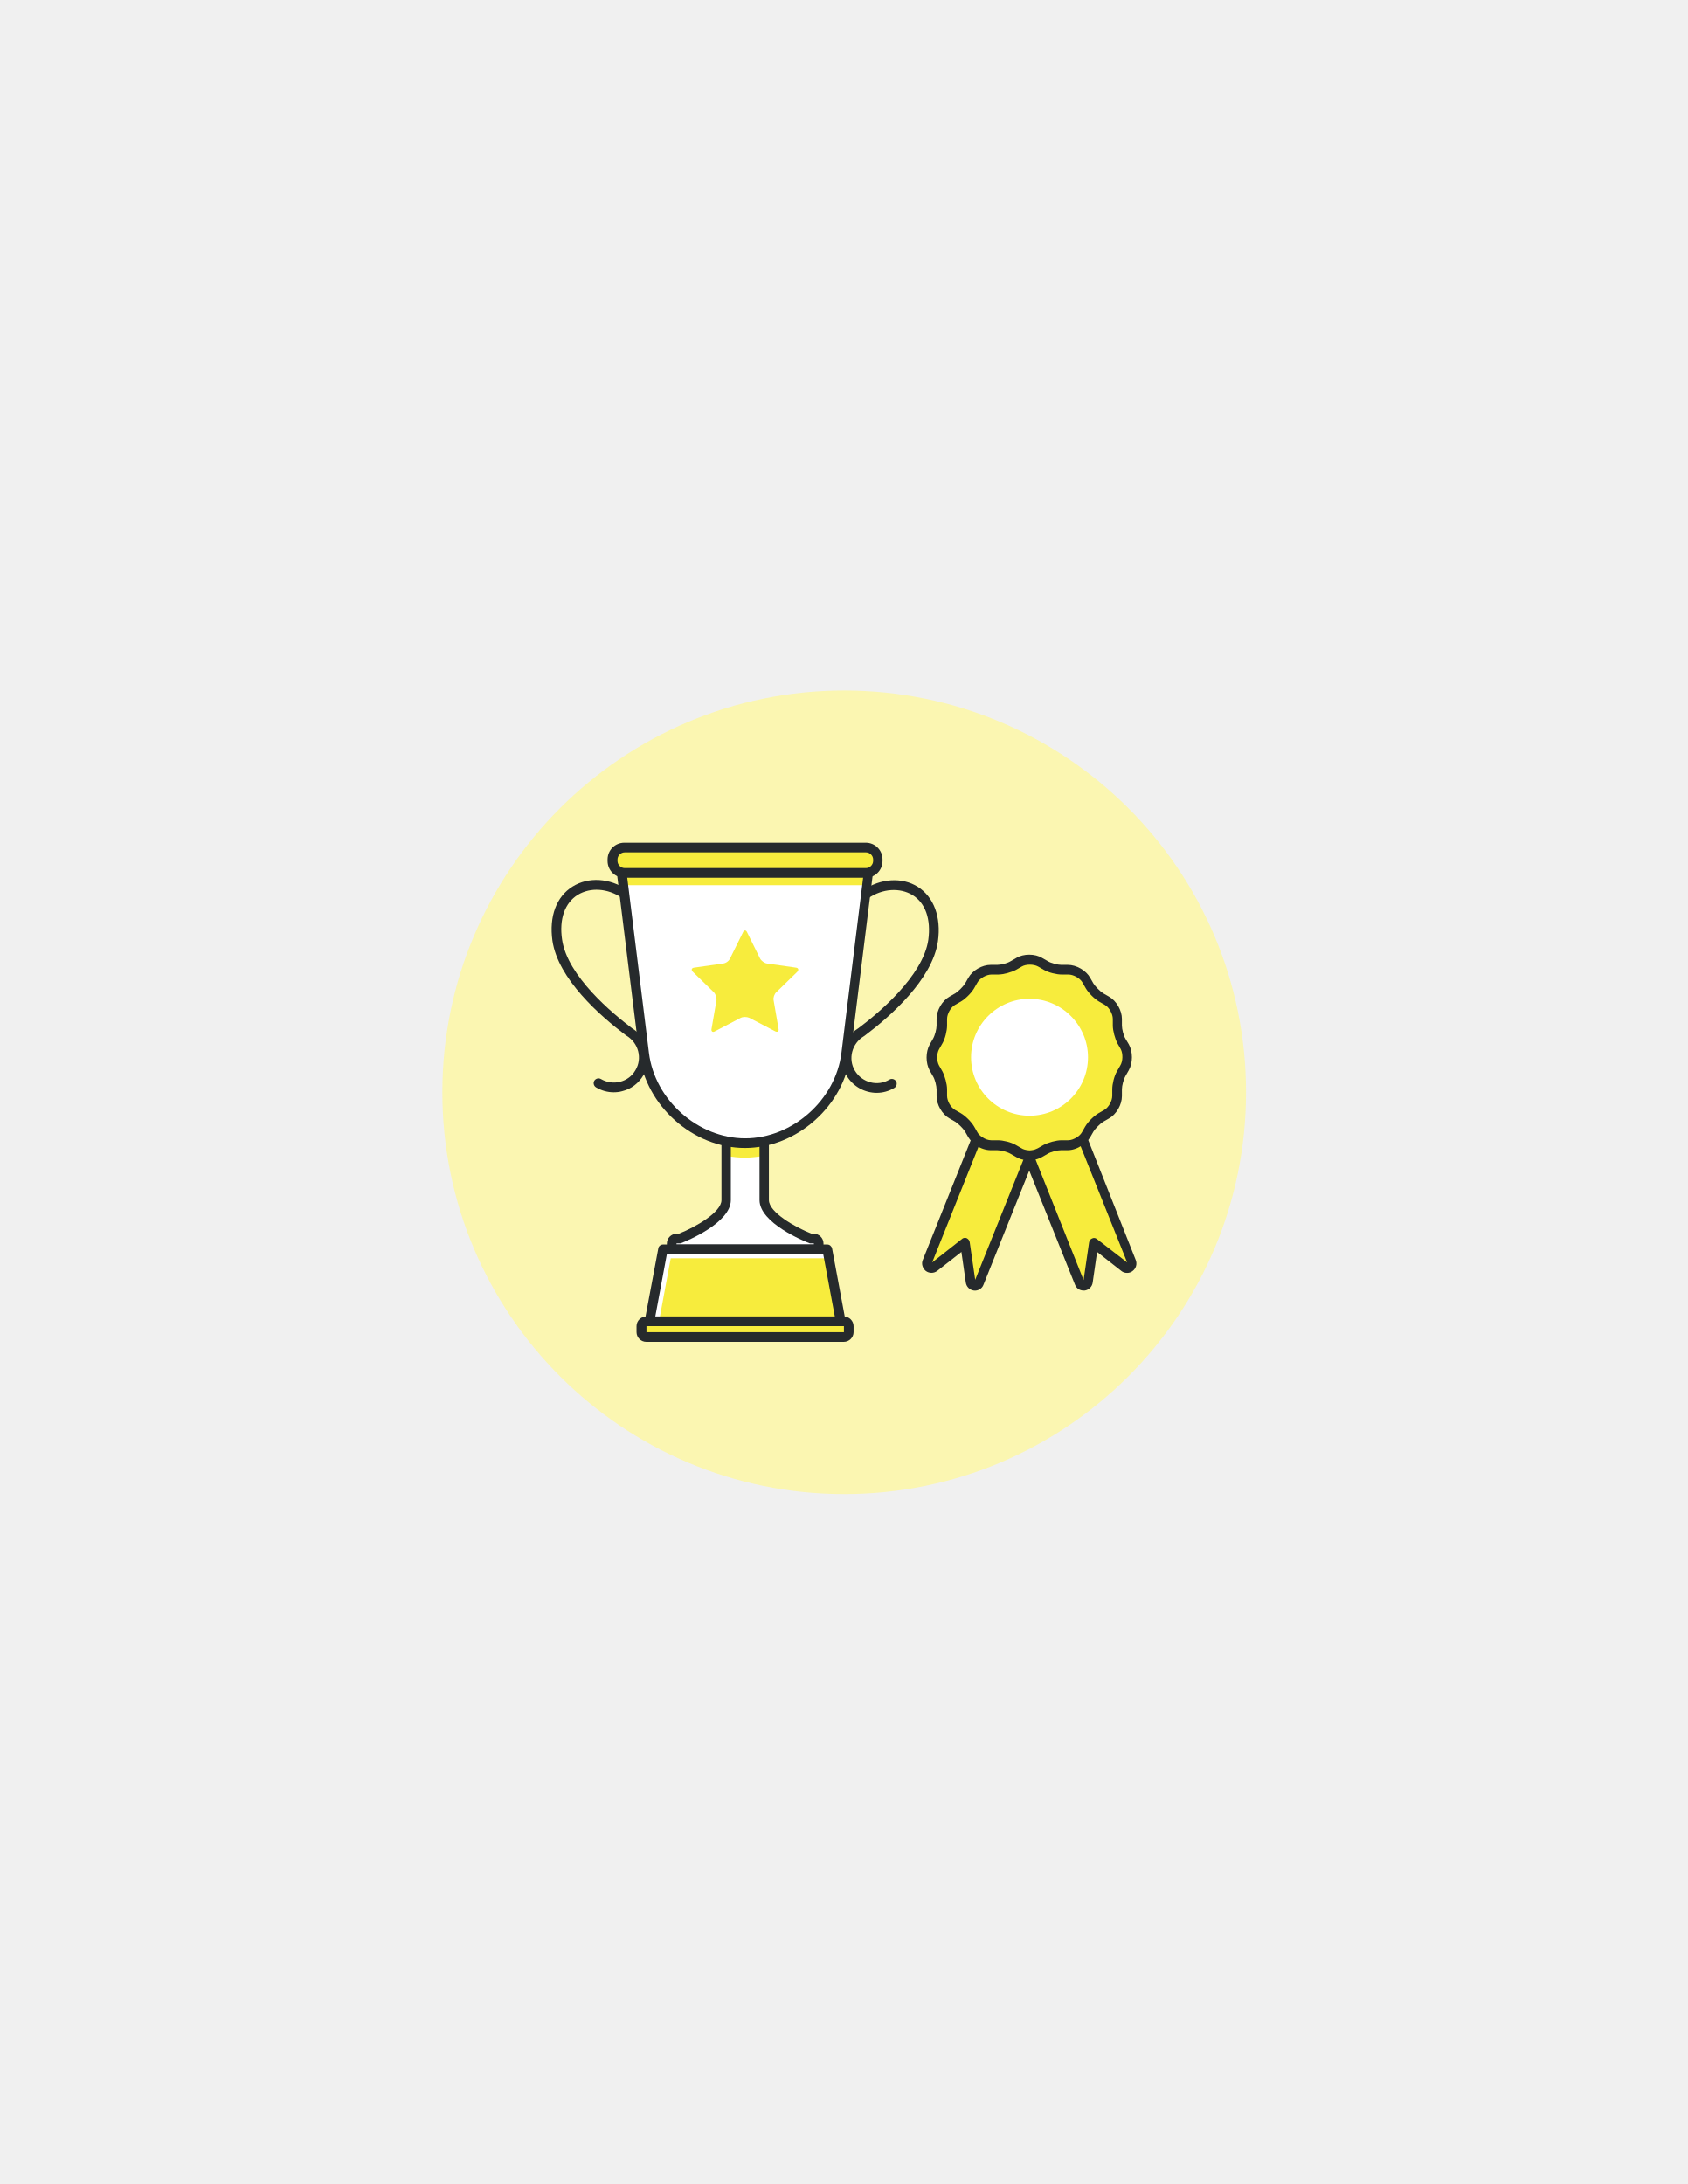
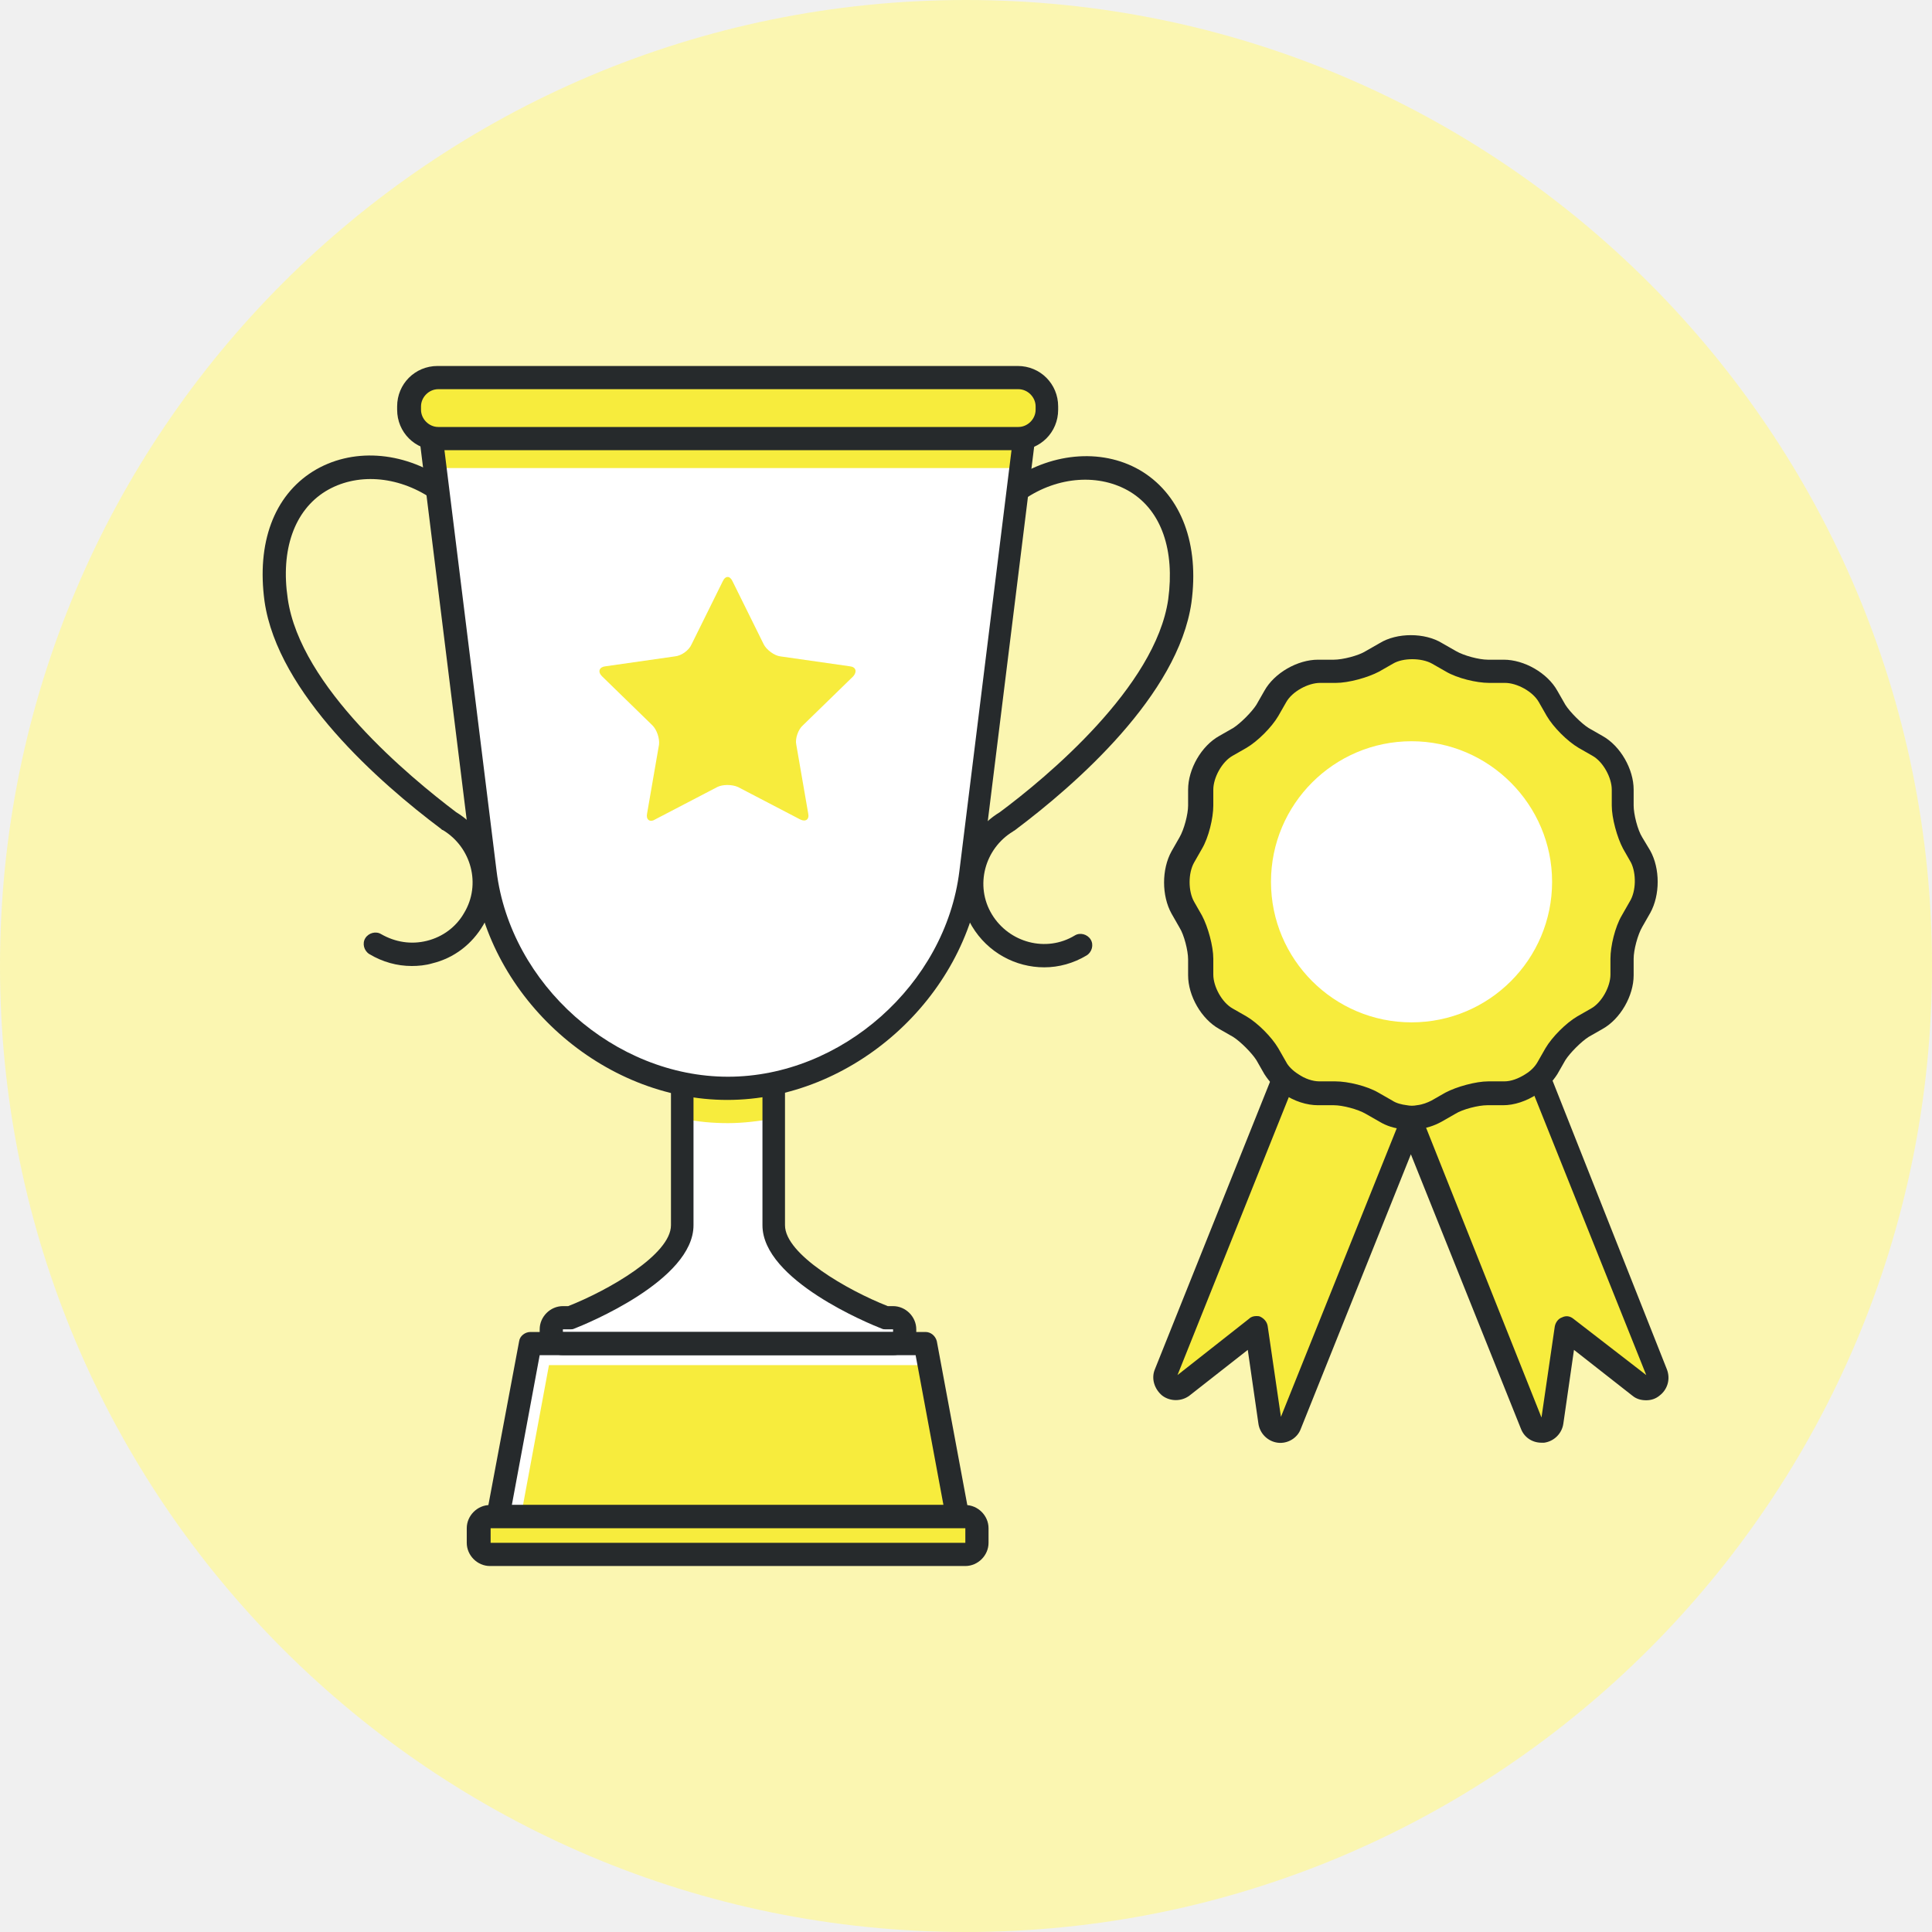
- <svg xmlns="http://www.w3.org/2000/svg" version="1.1" id="Layer_1" x="0px" y="0px" viewBox="0 0 612 792" style="enable-background:new 0 0 612 792;" xml:space="preserve">
+ <svg xmlns="http://www.w3.org/2000/svg" version="1.1" x="0px" y="0px" width="291.4px" height="291.4px" viewBox="0 0 291.4 291.4" style="enable-background:new 0 0 291.4 291.4;" xml:space="preserve">
  <style type="text/css">
	.st0{fill:#FBF6B1;}
	.st1{fill:#FFFFFF;}
	.st2{fill:#F7EC3D;}
	.st3{fill:#262A2C;}
</style>
-   <circle class="st0" cx="306.1" cy="396.1" r="145.7" />
+   <defs>
+ </defs>
+   <circle class="st0" cx="145.7" cy="145.7" r="145.7" />
  <g>
-     <path class="st1" d="M295.1,449.1H294c0,0-16.9-6.6-16.9-14c0-4.1,0-24,0-24h-6h-1.8h-6c0,0,0,19.9,0,24c0,7.4-16.9,14-16.9,14   h-1.1c-1,0-1.7,0.8-1.7,1.7v0.4c0,1,0.8,1.7,1.7,1.7h49.8c1,0,1.7-0.8,1.7-1.7v-0.4C296.8,449.9,296,449.1,295.1,449.1z" />
-     <path class="st2" d="M269.3,411.2h-6c0,0,0,3.5,0,7.9c2.3,0.5,4.6,0.7,6.9,0.7s4.7-0.3,6.9-0.7c0-4.4,0-7.9,0-7.9h-6H269.3z" />
-     <path class="st3" d="M332.8,321.6c-5.7-3.6-13.5-3.1-19.8,1.2c-0.8,0.5-1,1.6-0.5,2.4c0.5,0.8,1.6,1,2.4,0.5   c5.1-3.5,11.4-3.9,16-1.1c4.7,2.9,6.7,8.8,5.7,16.2c-1.9,13.2-18.4,26.9-25.4,32.1c0,0,0,0,0,0c-2.8,1.7-4.8,4.4-5.6,7.6   c-0.8,3.3-0.3,6.7,1.4,9.6c2.4,4,6.6,6.2,10.9,6.2c2.2,0,4.4-0.6,6.4-1.8c0.8-0.5,1.1-1.6,0.6-2.4c-0.5-0.8-1.6-1.1-2.4-0.6   c-4.3,2.6-9.9,1.1-12.5-3.2c-2.6-4.3-1.1-9.9,3.2-12.5c0.1-0.1,0.2-0.1,0.3-0.2c9.2-6.9,24.6-20.4,26.6-34.3   C341.3,332.5,338.6,325.3,332.8,321.6z" />
-     <path class="st3" d="M229.2,372.9C229.2,372.9,229.2,372.9,229.2,372.9c-7-5.3-23.5-18.9-25.4-32.2c-1.1-7.4,1-13.3,5.7-16.2   c4.6-2.8,10.8-2.4,16,1.1c0.8,0.5,1.9,0.3,2.4-0.5c0.5-0.8,0.3-1.9-0.5-2.4c-6.3-4.3-14-4.8-19.8-1.2c-5.9,3.7-8.5,10.8-7.3,19.6   c2,13.9,17.4,27.4,26.6,34.3c0.1,0.1,0.2,0.2,0.3,0.2c4.3,2.6,5.8,8.2,3.2,12.5c-1.2,2.1-3.2,3.6-5.6,4.2c-2.4,0.6-4.8,0.2-6.9-1   c-0.8-0.5-1.9-0.2-2.4,0.6c-0.5,0.8-0.2,1.9,0.6,2.4c2,1.2,4.2,1.8,6.4,1.8c1,0,2.1-0.1,3.1-0.4c3.3-0.8,6-2.9,7.7-5.8   c1.7-2.9,2.2-6.3,1.4-9.6C234,377.3,232,374.6,229.2,372.9z" />
-     <polygon class="st2" points="240.4,453 235.5,479.1 304.9,479.1 300,453  " />
-     <polygon class="st1" points="241.4,452.3 236.5,478.4 239.1,478.4 243.2,456.3 301.7,456.3 301,452.3  " />
-     <path class="st3" d="M295.1,447.4h-0.8c-6.1-2.4-15.5-7.8-15.5-12.2v-24c0-1-0.8-1.7-1.7-1.7h-13.8c-1,0-1.7,0.8-1.7,1.7v24   c0,4.4-9.4,9.8-15.5,12.2h-0.8c-1.9,0-3.5,1.6-3.5,3.5v0.4c0,1.9,1.6,3.5,3.5,3.5h49.8c1.9,0,3.5-1.6,3.5-3.5v-0.4   C298.6,449,297,447.4,295.1,447.4z M295.1,451.3l-49.8,0l0-0.4h1.1c0.2,0,0.4,0,0.6-0.1c1.8-0.7,18-7.3,18-15.6v-22.2h10.4v22.2   c0,8.3,16.2,14.9,18,15.6c0.2,0.1,0.4,0.1,0.6,0.1l1.1,0L295.1,451.3z M295.1,453v-1.7V453z" />
-     <path class="st1" d="M314,314.7h-5.1c-3.4,0-20.9,0-38.7,0s-35.3,0-38.7,0h-5.1c-0.7,0-1.1,0.5-1,1.2l4.6,36.8l3.7,29.4   c2.2,17.9,18.7,32.6,36.6,32.6s34.4-14.6,36.6-32.6l0.1-0.6v0l8.2-65.6C315.1,315.2,314.6,314.7,314,314.7z" />
-     <path class="st2" d="M314,314.7h-87.6c-0.7,0-1.1,0.5-1,1.2l0.6,5.1h88.4l0.6-5.1C315.1,315.2,314.6,314.7,314,314.7z" />
-     <path class="st2" d="M306,479.1h-71.7c-1,0-1.7,0.8-1.7,1.7v2.2c0,1,0.8,1.7,1.7,1.7H306c1,0,1.7-0.8,1.7-1.7v-2.2   C307.7,479.9,307,479.1,306,479.1z" />
-     <path class="st3" d="M306,477.4h-71.7c-1.9,0-3.5,1.6-3.5,3.5v2.2c0,1.9,1.6,3.5,3.5,3.5H306c1.9,0,3.5-1.6,3.5-3.5v-2.2   C309.5,479,307.9,477.4,306,477.4z M306,484.9v-1.7V484.9z M306,483.1h-71.6v-2.2H306L306,483.1z" />
-     <path class="st2" d="M288.6,350.9l-10.5-1.5c-0.9-0.1-2.1-1-2.5-1.8l-4.7-9.5c-0.4-0.9-1.1-0.9-1.5,0l-4.7,9.5   c-0.4,0.9-1.5,1.7-2.5,1.8l-10.5,1.5c-0.9,0.1-1.2,0.8-0.5,1.5l7.6,7.4c0.7,0.7,1.1,2,1,2.9l-1.8,10.4c-0.2,0.9,0.4,1.4,1.2,0.9   l9.4-4.9c0.8-0.4,2.2-0.4,3.1,0l9.4,4.9c0.8,0.4,1.4,0,1.2-0.9l-1.8-10.4c-0.2-0.9,0.3-2.3,1-2.9l7.6-7.4   C289.7,351.7,289.5,351,288.6,350.9z" />
-     <path class="st3" d="M314,312.9h-87.6c-0.8,0-1.6,0.3-2.1,0.9c-0.5,0.6-0.8,1.4-0.7,2.2l8.2,66.2c2.3,18.8,19.5,34.1,38.3,34.1   s36-15.3,38.3-34.1l8.2-66.2c0.1-0.8-0.1-1.6-0.7-2.2C315.6,313.3,314.8,312.9,314,312.9z M305.1,381.8c-2.1,17.1-17.8,31-34.9,31   s-32.8-13.9-34.9-31l-8.1-65.4h86L305.1,381.8z" />
-     <path class="st2" d="M313.9,307.3h-87.5c-2.4,0-4.4,2-4.4,4.4v0.5c0,2.4,2,4.4,4.4,4.4h87.5c2.4,0,4.4-2,4.4-4.4v-0.5   C318.3,309.3,316.3,307.3,313.9,307.3z" />
-     <path class="st3" d="M313.9,305.6h-87.5c-3.4,0-6.1,2.7-6.1,6.1v0.5c0,3.4,2.7,6.1,6.1,6.1h87.5c3.4,0,6.1-2.7,6.1-6.1v-0.5   C320,308.3,317.3,305.6,313.9,305.6z M316.6,312.2c0,1.4-1.2,2.6-2.6,2.6h-87.5c-1.4,0-2.6-1.2-2.6-2.6v-0.5c0-1.4,1.2-2.6,2.6-2.6   h87.5c1.4,0,2.6,1.2,2.6,2.6V312.2z" />
-     <path class="st3" d="M301.7,452.7c-0.2-0.8-0.9-1.4-1.7-1.4h-59.6c-0.8,0-1.6,0.6-1.7,1.4l-4.9,26.1c-0.1,0.5,0,1,0.4,1.4   c0.3,0.4,0.8,0.6,1.3,0.6h69.4c0,0,0,0,0,0c1,0,1.7-0.8,1.7-1.7c0-0.2,0-0.4-0.1-0.6L301.7,452.7z M237.6,477.4l4.2-22.6h56.7   l4.2,22.6H237.6z" />
-     <path class="st2" d="M392,411.9c-0.2-0.5-0.6-0.8-1-1c-0.5-0.1-1-0.1-1.4,0.2c-0.8,0.5-1.7,0.8-2.4,0.8h-2.4   c-2.2,0-5.4,0.9-7.3,1.9l-2.1,1.2c-0.4,0.2-1,0.4-1.6,0.5c-0.2,0-0.4,0.1-0.6,0.2c-0.2-0.1-0.4-0.2-0.6-0.2   c-0.6-0.1-1.2-0.2-1.6-0.5l-2.1-1.2c-1.9-1.1-5.1-1.9-7.3-1.9h-2.4c-0.7,0-1.6-0.3-2.4-0.8c-0.4-0.3-0.9-0.3-1.4-0.2   c-0.5,0.1-0.8,0.5-1,1l-18.3,45.7c-0.3,0.7-0.1,1.5,0.5,1.9c0.6,0.4,1.4,0.4,2,0l11.2-8.8l2,14.1c0.1,0.7,0.7,1.3,1.4,1.4   c0.1,0,0.1,0,0.2,0c0.7,0,1.3-0.4,1.5-1l18.2-45.5l18.2,45.5c0.2,0.6,0.9,1,1.5,1c0.1,0,0.1,0,0.2,0c0.7-0.1,1.3-0.7,1.4-1.4   l2-14.1l11.2,8.8c0.6,0.5,1.4,0.5,2,0c0.6-0.4,0.8-1.2,0.5-1.9L392,411.9z" />
-     <path class="st3" d="M393.7,411.2c-0.4-0.9-1.2-1.7-2.1-2c-1-0.3-2-0.1-2.9,0.4c-0.6,0.4-1.2,0.6-1.5,0.6h-2.4   c-2.5,0-6,0.9-8.1,2.2l-2.1,1.2c-0.1,0.1-0.5,0.2-0.9,0.2c-0.1,0-0.3,0-0.4,0.1c-0.1,0-0.3-0.1-0.4-0.1c-0.4,0-0.7-0.2-0.9-0.2   l-2.1-1.2c-2.2-1.2-5.7-2.2-8.1-2.2h-2.4c-0.3,0-0.9-0.2-1.5-0.6c-0.8-0.5-1.9-0.7-2.9-0.4c-1,0.3-1.7,1-2.1,2l-18.3,45.7   c-0.6,1.4-0.1,3,1.1,4c1.2,0.9,2.9,0.9,4.1,0l8.8-6.9l1.6,11.1c0.2,1.5,1.4,2.7,2.9,2.9c1.5,0.2,3-0.7,3.5-2.1l16.6-41.4l16.6,41.4   c0.5,1.3,1.7,2.1,3.1,2.1c0.1,0,0.3,0,0.4,0c1.5-0.2,2.7-1.4,2.9-2.9l1.6-11.1l8.8,6.9c0.6,0.5,1.3,0.7,2.1,0.7h0   c0.7,0,1.4-0.2,2-0.7c1.2-0.9,1.7-2.5,1.1-4L393.7,411.2z M397.7,449.3c-0.5-0.4-1.1-0.5-1.7-0.2c-0.6,0.2-1,0.8-1.1,1.4l-2,13.7   L374.9,419c-0.3-0.7-0.9-1.1-1.6-1.1c-0.7,0-1.4,0.4-1.6,1.1l-18.1,45.1l-2-13.7c-0.1-0.6-0.5-1.1-1.1-1.4   c-0.2-0.1-0.4-0.1-0.6-0.1c-0.4,0-0.8,0.1-1.1,0.4l-10.8,8.5l18.1-45.2c1.1,0.7,2.2,1.1,3.3,1.1h2.4c1.9,0,4.8,0.8,6.4,1.7l2.1,1.2   c0.6,0.4,1.4,0.6,2.2,0.7c0.5,0.3,1.1,0.3,1.6,0c0.9-0.1,1.6-0.3,2.3-0.7l2.1-1.2c1.6-0.9,4.5-1.7,6.4-1.7h2.4c1,0,2.2-0.4,3.3-1.1   l18.1,45.2L397.7,449.3z" />
-     <path class="st2" d="M406.5,377.6c-0.8-1.4-1.5-4-1.5-5.6v-2.4c0-2.5-1.7-5.4-3.8-6.6l-2.1-1.2c-1.4-0.8-3.3-2.7-4.1-4.1l-1.2-2.1   c-1.2-2.1-4.1-3.8-6.6-3.8h-2.4c-1.6,0-4.2-0.7-5.6-1.5l-2.1-1.2c-1-0.6-2.4-0.9-3.8-0.9c-1.4,0-2.8,0.3-3.8,0.9l-2.1,1.2   c-1.4,0.8-4,1.5-5.6,1.5h-2.4c-2.5,0-5.4,1.7-6.6,3.8l-1.2,2.1c-0.8,1.4-2.7,3.3-4.1,4.1l-2.1,1.2c-2.1,1.2-3.8,4.1-3.8,6.6v2.4   c0,1.6-0.7,4.2-1.5,5.6l-1.2,2.1c-1.2,2.1-1.2,5.5,0,7.6l1.2,2.1c0.8,1.4,1.5,4,1.5,5.6v2.4c0,2.5,1.7,5.4,3.8,6.6l2.1,1.2   c1.4,0.8,3.3,2.7,4.1,4.1l1.2,2.1c0.5,0.9,1.3,1.7,2.4,2.4c1.4,0.9,2.8,1.4,4.2,1.4h2.4c1.6,0,4.2,0.7,5.6,1.5l2.1,1.2   c0.8,0.5,1.8,0.8,2.9,0.9c0.3,0,0.6,0.1,0.9,0.1c0.3,0,0.6,0,0.9-0.1c1.1-0.1,2.1-0.4,2.9-0.9l2.1-1.2c1.4-0.8,4-1.5,5.6-1.5h2.4   c1.4,0,2.9-0.5,4.2-1.4c1-0.7,1.9-1.5,2.4-2.4l1.2-2.1c0.8-1.4,2.7-3.3,4.1-4.1l2.1-1.2c2.1-1.2,3.8-4.1,3.8-6.6V395   c0-1.6,0.7-4.2,1.5-5.6l1.2-2.1c1.2-2.1,1.2-5.5,0-7.6L406.5,377.6z" />
-     <path class="st3" d="M408.1,376.7c-0.7-1.1-1.3-3.5-1.3-4.8v-2.4c0-3.1-2-6.6-4.7-8.1l-2.1-1.2c-1.1-0.7-2.8-2.4-3.5-3.5l-1.2-2.1   c-1.5-2.7-5-4.7-8.1-4.7h-2.4c-1.3,0-3.6-0.6-4.8-1.3l-2.1-1.2c-1.3-0.8-3-1.2-4.7-1.2c-1.7,0-3.4,0.4-4.7,1.2l-2.1,1.2   c-1.1,0.7-3.5,1.3-4.8,1.3h-2.4c-3.1,0-6.6,2-8.1,4.7l-1.2,2.1c-0.7,1.1-2.4,2.8-3.5,3.5l-2.1,1.2c-2.7,1.5-4.7,5-4.7,8.1v2.4   c0,1.3-0.6,3.6-1.3,4.8l-1.2,2.1c-1.5,2.7-1.5,6.7,0,9.4l1.2,2.1c0.7,1.1,1.3,3.5,1.3,4.8v2.4c0,3.1,2,6.6,4.7,8.1l2.1,1.2   c1.1,0.7,2.8,2.4,3.5,3.5l1.2,2.1c0.7,1.1,1.7,2.2,2.9,3c1.6,1.1,3.5,1.7,5.2,1.7h2.4c1.3,0,3.6,0.6,4.8,1.3l2.1,1.2   c1,0.6,2.2,1,3.5,1.1c0.4,0,0.8,0.1,1.1,0.1c0.4,0,0.8,0,1.1-0.1c1.3-0.1,2.5-0.5,3.6-1.1l2.1-1.2c1.1-0.7,3.5-1.3,4.8-1.3h2.4   c1.7,0,3.5-0.6,5.2-1.7c1.3-0.8,2.3-1.9,3-3l1.2-2.1c0.7-1.1,2.4-2.8,3.5-3.5l2.1-1.2c2.7-1.5,4.7-5,4.7-8.1V395   c0-1.3,0.6-3.6,1.3-4.8l1.2-2.1c1.5-2.7,1.5-6.7,0-9.4L408.1,376.7z M406.2,386.4l-1.2,2.1c-1,1.7-1.7,4.6-1.7,6.5v2.4   c0,1.8-1.3,4.2-2.9,5.1l-2.1,1.2c-1.7,1-3.8,3.1-4.8,4.8l-1.2,2.1c-0.4,0.7-1,1.3-1.8,1.8c-1.1,0.7-2.2,1.1-3.2,1.1h-2.4   c-1.9,0-4.8,0.8-6.5,1.7l-2.1,1.2c-0.6,0.3-1.3,0.6-2.2,0.7c-0.5,0.1-1,0.1-1.5,0c-0.8-0.1-1.6-0.3-2.2-0.7l-2.1-1.2   c-1.7-1-4.6-1.7-6.5-1.7h-2.4c-1,0-2.2-0.4-3.2-1.1c-0.8-0.5-1.5-1.2-1.8-1.8l-1.2-2.1c-1-1.7-3.1-3.8-4.8-4.8l-2.1-1.2   c-1.6-0.9-2.9-3.3-2.9-5.1V395c0-1.9-0.8-4.8-1.7-6.5l-1.2-2.1c-0.9-1.6-0.9-4.3,0-5.9l1.2-2.1c1-1.7,1.7-4.6,1.7-6.5v-2.4   c0-1.8,1.3-4.2,2.9-5.1l2.1-1.2c1.7-1,3.8-3.1,4.8-4.8l1.2-2.1c0.9-1.6,3.3-2.9,5.1-2.9h2.4c1.9,0,4.8-0.8,6.5-1.7l2.1-1.2   c1.5-0.9,4.3-0.9,5.9,0l2.1,1.2c1.7,1,4.6,1.7,6.5,1.7h2.4c1.8,0,4.2,1.3,5.1,2.9l1.2,2.1c1,1.7,3.1,3.8,4.8,4.8l2.1,1.2   c1.6,0.9,2.9,3.3,2.9,5.1v2.4c0,1.9,0.8,4.8,1.7,6.5l1.2,2.1C407.2,382.1,407.2,384.8,406.2,386.4z" />
-     <path class="st1" d="M373.3,362.2c-11.7,0-21.2,9.5-21.2,21.2c0,11.7,9.5,21.2,21.2,21.2c11.7,0,21.2-9.5,21.2-21.2   C394.5,371.8,385,362.2,373.3,362.2z" />
+     <path class="st1" d="M134.7,198.7h-1.1c0,0-16.9-6.6-16.9-14c0-4.1,0-24,0-24h-6h-1.8h-6c0,0,0,19.9,0,24c0,7.4-16.9,14-16.9,14   h-1.1c-1,0-1.7,0.8-1.7,1.7v0.4c0,1,0.8,1.7,1.7,1.7h49.8c1,0,1.7-0.8,1.7-1.7v-0.4C136.4,199.5,135.6,198.7,134.7,198.7z" />
+     <path class="st2" d="M108.9,160.8h-6c0,0,0,3.5,0,7.9c2.3,0.5,4.6,0.7,6.9,0.7s4.7-0.3,6.9-0.7c0-4.4,0-7.9,0-7.9h-6H108.9z" />
+     <path class="st3" d="M172.4,71.2c-5.7-3.6-13.5-3.1-19.8,1.2c-0.8,0.5-1,1.6-0.5,2.4s1.6,1,2.4,0.5c5.1-3.5,11.4-3.9,16-1.1   c4.7,2.9,6.7,8.8,5.7,16.2c-1.9,13.2-18.4,26.9-25.4,32.1l0,0c-2.8,1.7-4.8,4.4-5.6,7.6c-0.8,3.3-0.3,6.7,1.4,9.6   c2.4,4,6.6,6.2,10.9,6.2c2.2,0,4.4-0.6,6.4-1.8c0.8-0.5,1.1-1.6,0.6-2.4s-1.6-1.1-2.4-0.6c-4.3,2.6-9.9,1.1-12.5-3.2   c-2.6-4.3-1.1-9.9,3.2-12.5c0.1-0.1,0.2-0.1,0.3-0.2c9.2-6.9,24.6-20.4,26.6-34.3C180.9,82.1,178.2,74.9,172.4,71.2z" />
+     <path class="st3" d="M68.8,122.5L68.8,122.5c-7-5.3-23.5-18.9-25.4-32.2c-1.1-7.4,1-13.3,5.7-16.2c4.6-2.8,10.8-2.4,16,1.1   c0.8,0.5,1.9,0.3,2.4-0.5s0.3-1.9-0.5-2.4c-6.3-4.3-14-4.8-19.8-1.2c-5.9,3.7-8.5,10.8-7.3,19.6c2,13.9,17.4,27.4,26.6,34.3   c0.1,0.1,0.2,0.2,0.3,0.2c4.3,2.6,5.8,8.2,3.2,12.5c-1.2,2.1-3.2,3.6-5.6,4.2c-2.4,0.6-4.8,0.2-6.9-1c-0.8-0.5-1.9-0.2-2.4,0.6   c-0.5,0.8-0.2,1.9,0.6,2.4c2,1.2,4.2,1.8,6.4,1.8c1,0,2.1-0.1,3.1-0.4c3.3-0.8,6-2.9,7.7-5.8s2.2-6.3,1.4-9.6   C73.6,126.9,71.6,124.2,68.8,122.5z" />
+     <polygon class="st2" points="80,202.6 75.1,228.7 144.5,228.7 139.6,202.6  " />
+     <polygon class="st1" points="81,201.9 76.1,228 78.7,228 82.8,205.9 141.3,205.9 140.6,201.9  " />
+     <path class="st3" d="M134.7,197h-0.8c-6.1-2.4-15.5-7.8-15.5-12.2v-24c0-1-0.8-1.7-1.7-1.7h-13.8c-1,0-1.7,0.8-1.7,1.7v24   c0,4.4-9.4,9.8-15.5,12.2h-0.8c-1.9,0-3.5,1.6-3.5,3.5v0.4c0,1.9,1.6,3.5,3.5,3.5h49.8c1.9,0,3.5-1.6,3.5-3.5v-0.4   C138.2,198.6,136.6,197,134.7,197z M134.7,200.9H84.9v-0.4H86c0.2,0,0.4,0,0.6-0.1c1.8-0.7,18-7.3,18-15.6v-22.2H115v22.2   c0,8.3,16.2,14.9,18,15.6c0.2,0.1,0.4,0.1,0.6,0.1h1.1V200.9z M134.7,202.6v-1.7V202.6z" />
+     <path class="st1" d="M153.6,64.3h-5.1c-3.4,0-20.9,0-38.7,0s-35.3,0-38.7,0H66c-0.7,0-1.1,0.5-1,1.2l4.6,36.8l3.7,29.4   c2.2,17.9,18.7,32.6,36.6,32.6s34.4-14.6,36.6-32.6l0.1-0.6l0,0l8.2-65.6C154.7,64.8,154.2,64.3,153.6,64.3z" />
+     <path class="st2" d="M153.6,64.3H66c-0.7,0-1.1,0.5-1,1.2l0.6,5.1H154l0.6-5.1C154.7,64.8,154.2,64.3,153.6,64.3z" />
+     <path class="st2" d="M145.6,228.7H73.9c-1,0-1.7,0.8-1.7,1.7v2.2c0,1,0.8,1.7,1.7,1.7h71.7c1,0,1.7-0.8,1.7-1.7v-2.2   C147.3,229.5,146.6,228.7,145.6,228.7z" />
+     <path class="st3" d="M145.6,227H73.9c-1.9,0-3.5,1.6-3.5,3.5v2.2c0,1.9,1.6,3.5,3.5,3.5h71.7c1.9,0,3.5-1.6,3.5-3.5v-2.2   C149.1,228.6,147.5,227,145.6,227z M145.6,234.5v-1.7V234.5z M145.6,232.7H74v-2.2h71.6V232.7z" />
+     <path class="st2" d="M128.2,100.5L117.7,99c-0.9-0.1-2.1-1-2.5-1.8l-4.7-9.5c-0.4-0.9-1.1-0.9-1.5,0l-4.7,9.5   c-0.4,0.9-1.5,1.7-2.5,1.8l-10.5,1.5c-0.9,0.1-1.2,0.8-0.5,1.5l7.6,7.4c0.7,0.7,1.1,2,1,2.9l-1.8,10.4c-0.2,0.9,0.4,1.4,1.2,0.9   l9.4-4.9c0.8-0.4,2.2-0.4,3.1,0l9.4,4.9c0.8,0.4,1.4,0,1.2-0.9l-1.8-10.4c-0.2-0.9,0.3-2.3,1-2.9l7.6-7.4   C129.3,101.3,129.1,100.6,128.2,100.5z" />
+     <path class="st3" d="M153.6,62.5H66c-0.8,0-1.6,0.3-2.1,0.9s-0.8,1.4-0.7,2.2l8.2,66.2c2.3,18.8,19.5,34.1,38.3,34.1   s36-15.3,38.3-34.1l8.2-66.2c0.1-0.8-0.1-1.6-0.7-2.2C155.2,62.9,154.4,62.5,153.6,62.5z M144.7,131.4c-2.1,17.1-17.8,31-34.9,31   s-32.8-13.9-34.9-31L66.8,66h86L144.7,131.4z" />
+     <path class="st2" d="M153.5,56.9H66c-2.4,0-4.4,2-4.4,4.4v0.5c0,2.4,2,4.4,4.4,4.4h87.5c2.4,0,4.4-2,4.4-4.4v-0.5   C157.9,58.9,155.9,56.9,153.5,56.9z" />
+     <path class="st3" d="M153.5,55.2H66c-3.4,0-6.1,2.7-6.1,6.1v0.5c0,3.4,2.7,6.1,6.1,6.1h87.5c3.4,0,6.1-2.7,6.1-6.1v-0.5   C159.6,57.9,156.9,55.2,153.5,55.2z M156.2,61.8c0,1.4-1.2,2.6-2.6,2.6H66.1c-1.4,0-2.6-1.2-2.6-2.6v-0.5c0-1.4,1.2-2.6,2.6-2.6   h87.5c1.4,0,2.6,1.2,2.6,2.6V61.8z" />
+     <path class="st3" d="M141.3,202.3c-0.2-0.8-0.9-1.4-1.7-1.4H80c-0.8,0-1.6,0.6-1.7,1.4l-4.9,26.1c-0.1,0.5,0,1,0.4,1.4   c0.3,0.4,0.8,0.6,1.3,0.6h69.4l0,0c1,0,1.7-0.8,1.7-1.7c0-0.2,0-0.4-0.1-0.6L141.3,202.3z M77.2,227l4.2-22.6h56.7l4.2,22.6H77.2z" />
+     <path class="st2" d="M231.6,161.5c-0.2-0.5-0.6-0.8-1-1c-0.5-0.1-1-0.1-1.4,0.2c-0.8,0.5-1.7,0.8-2.4,0.8h-2.4   c-2.2,0-5.4,0.9-7.3,1.9l-2.1,1.2c-0.4,0.2-1,0.4-1.6,0.5c-0.2,0-0.4,0.1-0.6,0.2c-0.2-0.1-0.4-0.2-0.6-0.2   c-0.6-0.1-1.2-0.2-1.6-0.5l-2.1-1.2c-1.9-1.1-5.1-1.9-7.3-1.9h-2.4c-0.7,0-1.6-0.3-2.4-0.8c-0.4-0.3-0.9-0.3-1.4-0.2   c-0.5,0.1-0.8,0.5-1,1l-18.3,45.7c-0.3,0.7-0.1,1.5,0.5,1.9s1.4,0.4,2,0l11.2-8.8l2,14.1c0.1,0.7,0.7,1.3,1.4,1.4   c0.1,0,0.1,0,0.2,0c0.7,0,1.3-0.4,1.5-1l18.2-45.5l18.2,45.5c0.2,0.6,0.9,1,1.5,1c0.1,0,0.1,0,0.2,0c0.7-0.1,1.3-0.7,1.4-1.4   l2-14.1l11.2,8.8c0.6,0.5,1.4,0.5,2,0c0.6-0.4,0.8-1.2,0.5-1.9L231.6,161.5z" />
+     <path class="st3" d="M233.3,160.8c-0.4-0.9-1.2-1.7-2.1-2c-1-0.3-2-0.1-2.9,0.4c-0.6,0.4-1.2,0.6-1.5,0.6h-2.4   c-2.5,0-6,0.9-8.1,2.2l-2.1,1.2c-0.1,0.1-0.5,0.2-0.9,0.2c-0.1,0-0.3,0-0.4,0.1c-0.1,0-0.3-0.1-0.4-0.1c-0.4,0-0.7-0.2-0.9-0.2   l-2.1-1.2c-2.2-1.2-5.7-2.2-8.1-2.2H199c-0.3,0-0.9-0.2-1.5-0.6c-0.8-0.5-1.9-0.7-2.9-0.4c-1,0.3-1.7,1-2.1,2l-18.3,45.7   c-0.6,1.4-0.1,3,1.1,4c1.2,0.9,2.9,0.9,4.1,0l8.8-6.9l1.6,11.1c0.2,1.5,1.4,2.7,2.9,2.9c1.5,0.2,3-0.7,3.5-2.1l16.6-41.4l16.6,41.4   c0.5,1.3,1.7,2.1,3.1,2.1c0.1,0,0.3,0,0.4,0c1.5-0.2,2.7-1.4,2.9-2.9l1.6-11.1l8.8,6.9c0.6,0.5,1.3,0.7,2.1,0.7l0,0   c0.7,0,1.4-0.2,2-0.7c1.2-0.9,1.7-2.5,1.1-4L233.3,160.8z M237.3,198.9c-0.5-0.4-1.1-0.5-1.7-0.2c-0.6,0.2-1,0.8-1.1,1.4l-2,13.7   l-18-45.2c-0.3-0.7-0.9-1.1-1.6-1.1s-1.4,0.4-1.6,1.1l-18.1,45.1l-2-13.7c-0.1-0.6-0.5-1.1-1.1-1.4c-0.2-0.1-0.4-0.1-0.6-0.1   c-0.4,0-0.8,0.1-1.1,0.4l-10.8,8.5l18.1-45.2c1.1,0.7,2.2,1.1,3.3,1.1h2.4c1.9,0,4.8,0.8,6.4,1.7l2.1,1.2c0.6,0.4,1.4,0.6,2.2,0.7   c0.5,0.3,1.1,0.3,1.6,0c0.9-0.1,1.6-0.3,2.3-0.7l2.1-1.2c1.6-0.9,4.5-1.7,6.4-1.7h2.4c1,0,2.2-0.4,3.3-1.1l18.1,45.2L237.3,198.9z" />
+     <path class="st2" d="M246.1,127.2c-0.8-1.4-1.5-4-1.5-5.6v-2.4c0-2.5-1.7-5.4-3.8-6.6l-2.1-1.2c-1.4-0.8-3.3-2.7-4.1-4.1l-1.2-2.1   c-1.2-2.1-4.1-3.8-6.6-3.8h-2.4c-1.6,0-4.2-0.7-5.6-1.5l-2.1-1.2c-1-0.6-2.4-0.9-3.8-0.9s-2.8,0.3-3.8,0.9l-2.1,1.2   c-1.4,0.8-4,1.5-5.6,1.5H199c-2.5,0-5.4,1.7-6.6,3.8l-1.2,2.1c-0.8,1.4-2.7,3.3-4.1,4.1l-2.1,1.2c-2.1,1.2-3.8,4.1-3.8,6.6v2.4   c0,1.6-0.7,4.2-1.5,5.6l-1.2,2.1c-1.2,2.1-1.2,5.5,0,7.6l1.2,2.1c0.8,1.4,1.5,4,1.5,5.6v2.4c0,2.5,1.7,5.4,3.8,6.6l2.1,1.2   c1.4,0.8,3.3,2.7,4.1,4.1l1.2,2.1c0.5,0.9,1.3,1.7,2.4,2.4c1.4,0.9,2.8,1.4,4.2,1.4h2.4c1.6,0,4.2,0.7,5.6,1.5l2.1,1.2   c0.8,0.5,1.8,0.8,2.9,0.9c0.3,0,0.6,0.1,0.9,0.1s0.6,0,0.9-0.1c1.1-0.1,2.1-0.4,2.9-0.9l2.1-1.2c1.4-0.8,4-1.5,5.6-1.5h2.4   c1.4,0,2.9-0.5,4.2-1.4c1-0.7,1.9-1.5,2.4-2.4l1.2-2.1c0.8-1.4,2.7-3.3,4.1-4.1l2.1-1.2c2.1-1.2,3.8-4.1,3.8-6.6v-2.4   c0-1.6,0.7-4.2,1.5-5.6l1.2-2.1c1.2-2.1,1.2-5.5,0-7.6L246.1,127.2z" />
+     <path class="st3" d="M247.7,126.3c-0.7-1.1-1.3-3.5-1.3-4.8v-2.4c0-3.1-2-6.6-4.7-8.1l-2.1-1.2c-1.1-0.7-2.8-2.4-3.5-3.5l-1.2-2.1   c-1.5-2.7-5-4.7-8.1-4.7h-2.4c-1.3,0-3.6-0.6-4.8-1.3l-2.1-1.2c-1.3-0.8-3-1.2-4.7-1.2s-3.4,0.4-4.7,1.2l-2.1,1.2   c-1.1,0.7-3.5,1.3-4.8,1.3h-2.4c-3.1,0-6.6,2-8.1,4.7l-1.2,2.1c-0.7,1.1-2.4,2.8-3.5,3.5l-2.1,1.2c-2.7,1.5-4.7,5-4.7,8.1v2.4   c0,1.3-0.6,3.6-1.3,4.8l-1.2,2.1c-1.5,2.7-1.5,6.7,0,9.4l1.2,2.1c0.7,1.1,1.3,3.5,1.3,4.8v2.4c0,3.1,2,6.6,4.7,8.1l2.1,1.2   c1.1,0.7,2.8,2.4,3.5,3.5l1.2,2.1c0.7,1.1,1.7,2.2,2.9,3c1.6,1.1,3.5,1.7,5.2,1.7h2.4c1.3,0,3.6,0.6,4.8,1.3l2.1,1.2   c1,0.6,2.2,1,3.5,1.1c0.4,0,0.8,0.1,1.1,0.1c0.4,0,0.8,0,1.1-0.1c1.3-0.1,2.5-0.5,3.6-1.1l2.1-1.2c1.1-0.7,3.5-1.3,4.8-1.3h2.4   c1.7,0,3.5-0.6,5.2-1.7c1.3-0.8,2.3-1.9,3-3l1.2-2.1c0.7-1.1,2.4-2.8,3.5-3.5l2.1-1.2c2.7-1.5,4.7-5,4.7-8.1v-2.5   c0-1.3,0.6-3.6,1.3-4.8l1.2-2.1c1.5-2.7,1.5-6.7,0-9.4L247.7,126.3z M245.8,136l-1.2,2.1c-1,1.7-1.7,4.6-1.7,6.5v2.4   c0,1.8-1.3,4.2-2.9,5.1l-2.1,1.2c-1.7,1-3.8,3.1-4.8,4.8l-1.2,2.1c-0.4,0.7-1,1.3-1.8,1.8c-1.1,0.7-2.2,1.1-3.2,1.1h-2.4   c-1.9,0-4.8,0.8-6.5,1.7l-2.1,1.2c-0.6,0.3-1.3,0.6-2.2,0.7c-0.5,0.1-1,0.1-1.5,0c-0.8-0.1-1.6-0.3-2.2-0.7l-2.1-1.2   c-1.7-1-4.6-1.7-6.5-1.7H199c-1,0-2.2-0.4-3.2-1.1c-0.8-0.5-1.5-1.2-1.8-1.8l-1.2-2.1c-1-1.7-3.1-3.8-4.8-4.8l-2.1-1.2   c-1.6-0.9-2.9-3.3-2.9-5.1v-2.4c0-1.9-0.8-4.8-1.7-6.5l-1.2-2.1c-0.9-1.6-0.9-4.3,0-5.9l1.2-2.1c1-1.7,1.7-4.6,1.7-6.5v-2.4   c0-1.8,1.3-4.2,2.9-5.1l2.1-1.2c1.7-1,3.8-3.1,4.8-4.8l1.2-2.1c0.9-1.6,3.3-2.9,5.1-2.9h2.4c1.9,0,4.8-0.8,6.5-1.7l2.1-1.2   c1.5-0.9,4.3-0.9,5.9,0l2.1,1.2c1.7,1,4.6,1.7,6.5,1.7h2.4c1.8,0,4.2,1.3,5.1,2.9l1.2,2.1c1,1.7,3.1,3.8,4.8,4.8l2.1,1.2   c1.6,0.9,2.9,3.3,2.9,5.1v2.4c0,1.9,0.8,4.8,1.7,6.5l1.2,2.1C246.8,131.7,246.8,134.4,245.8,136z" />
+     <path class="st1" d="M212.9,111.8c-11.7,0-21.2,9.5-21.2,21.2s9.5,21.2,21.2,21.2s21.2-9.5,21.2-21.2   C234.1,121.4,224.6,111.8,212.9,111.8z" />
  </g>
</svg>
